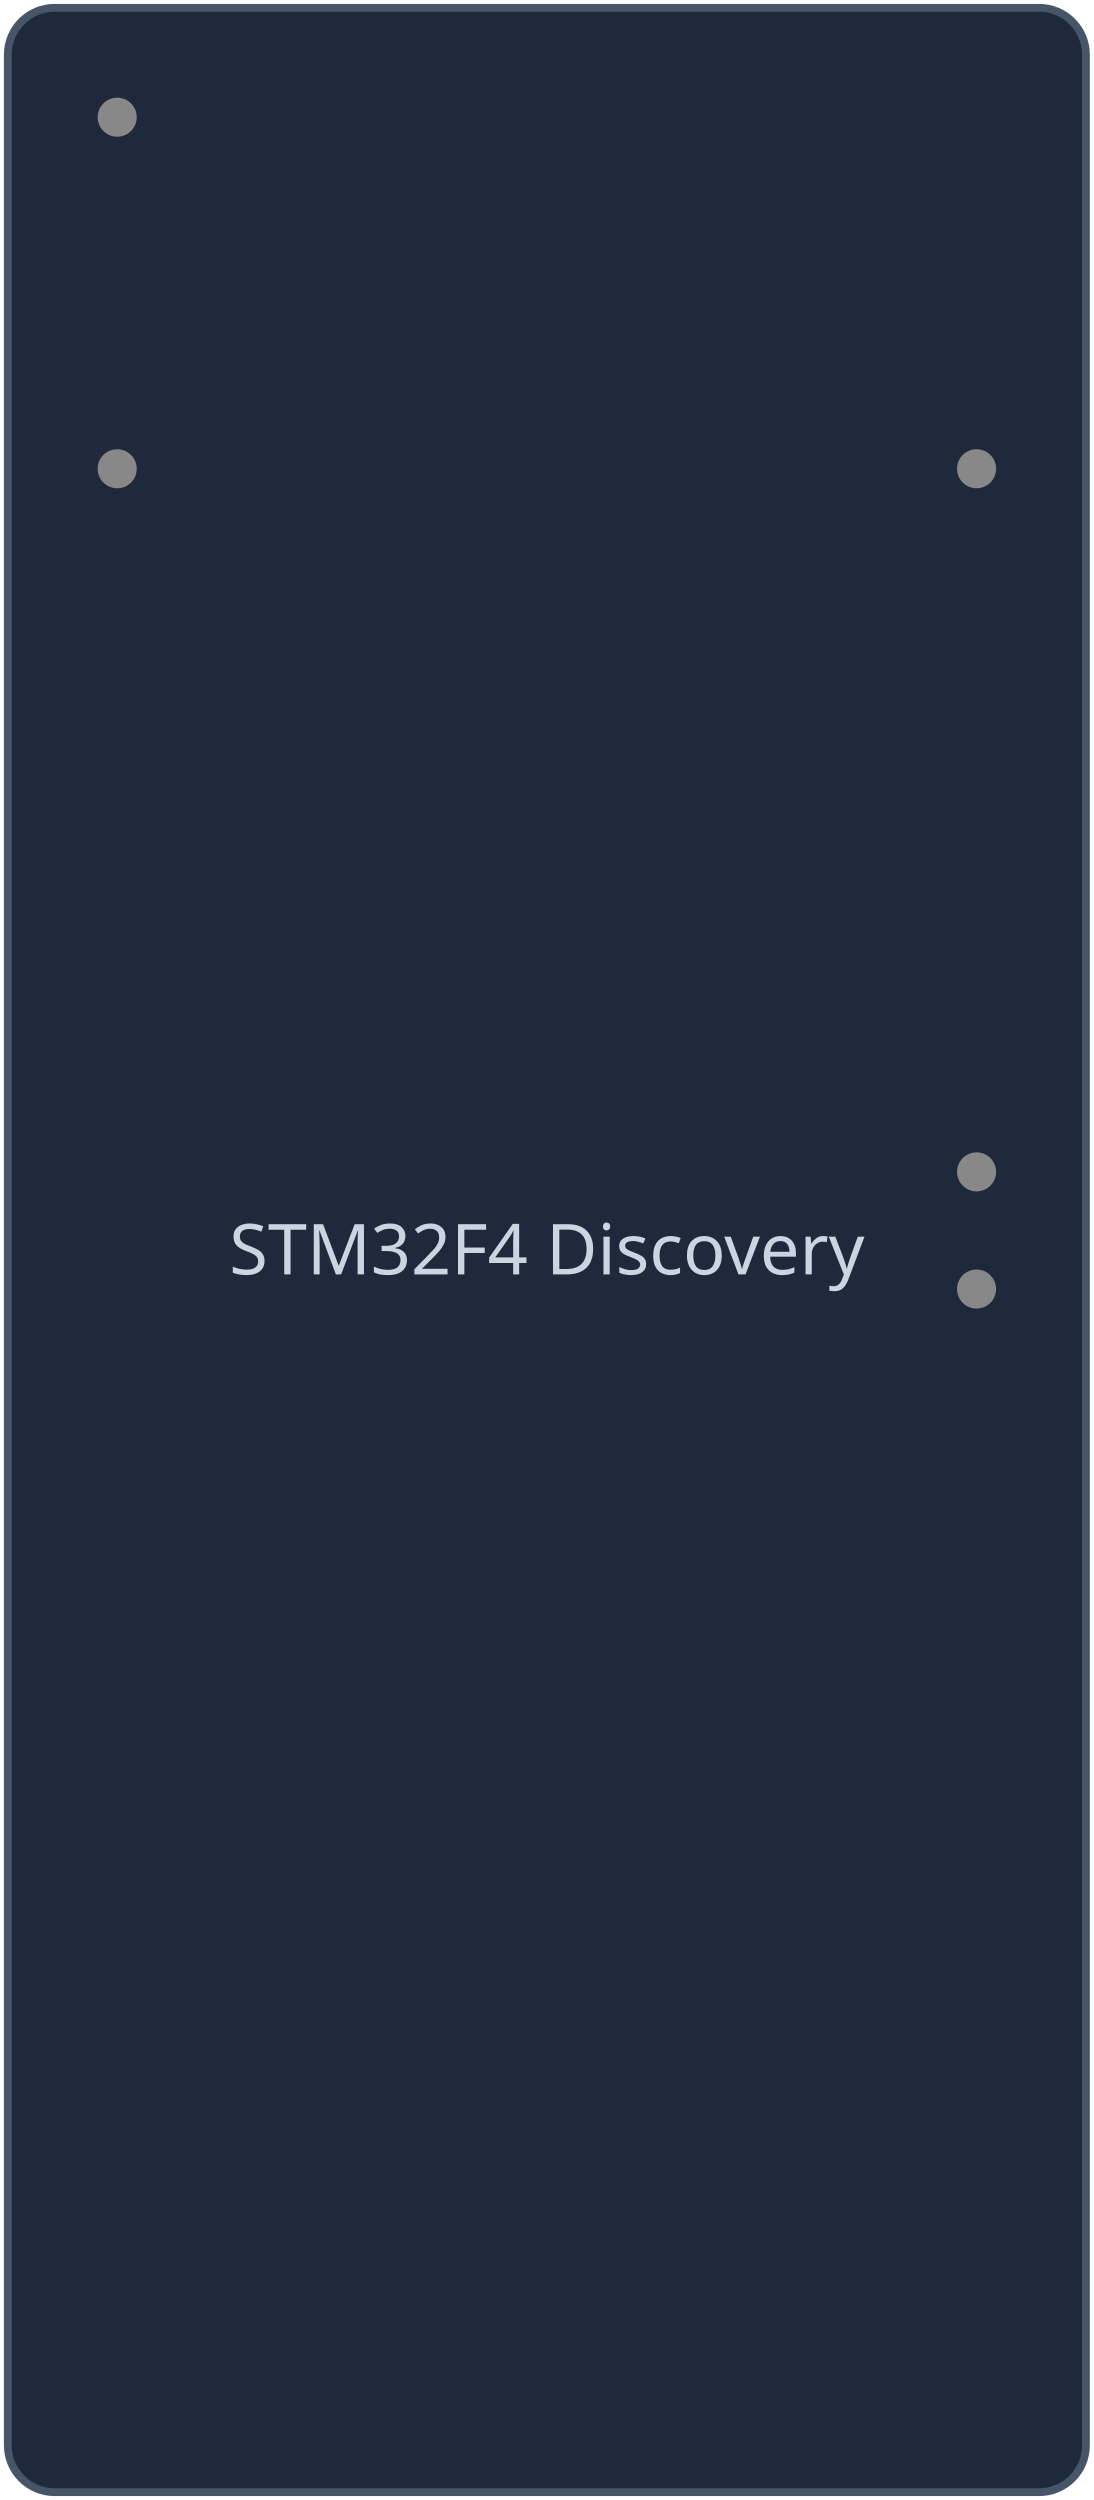
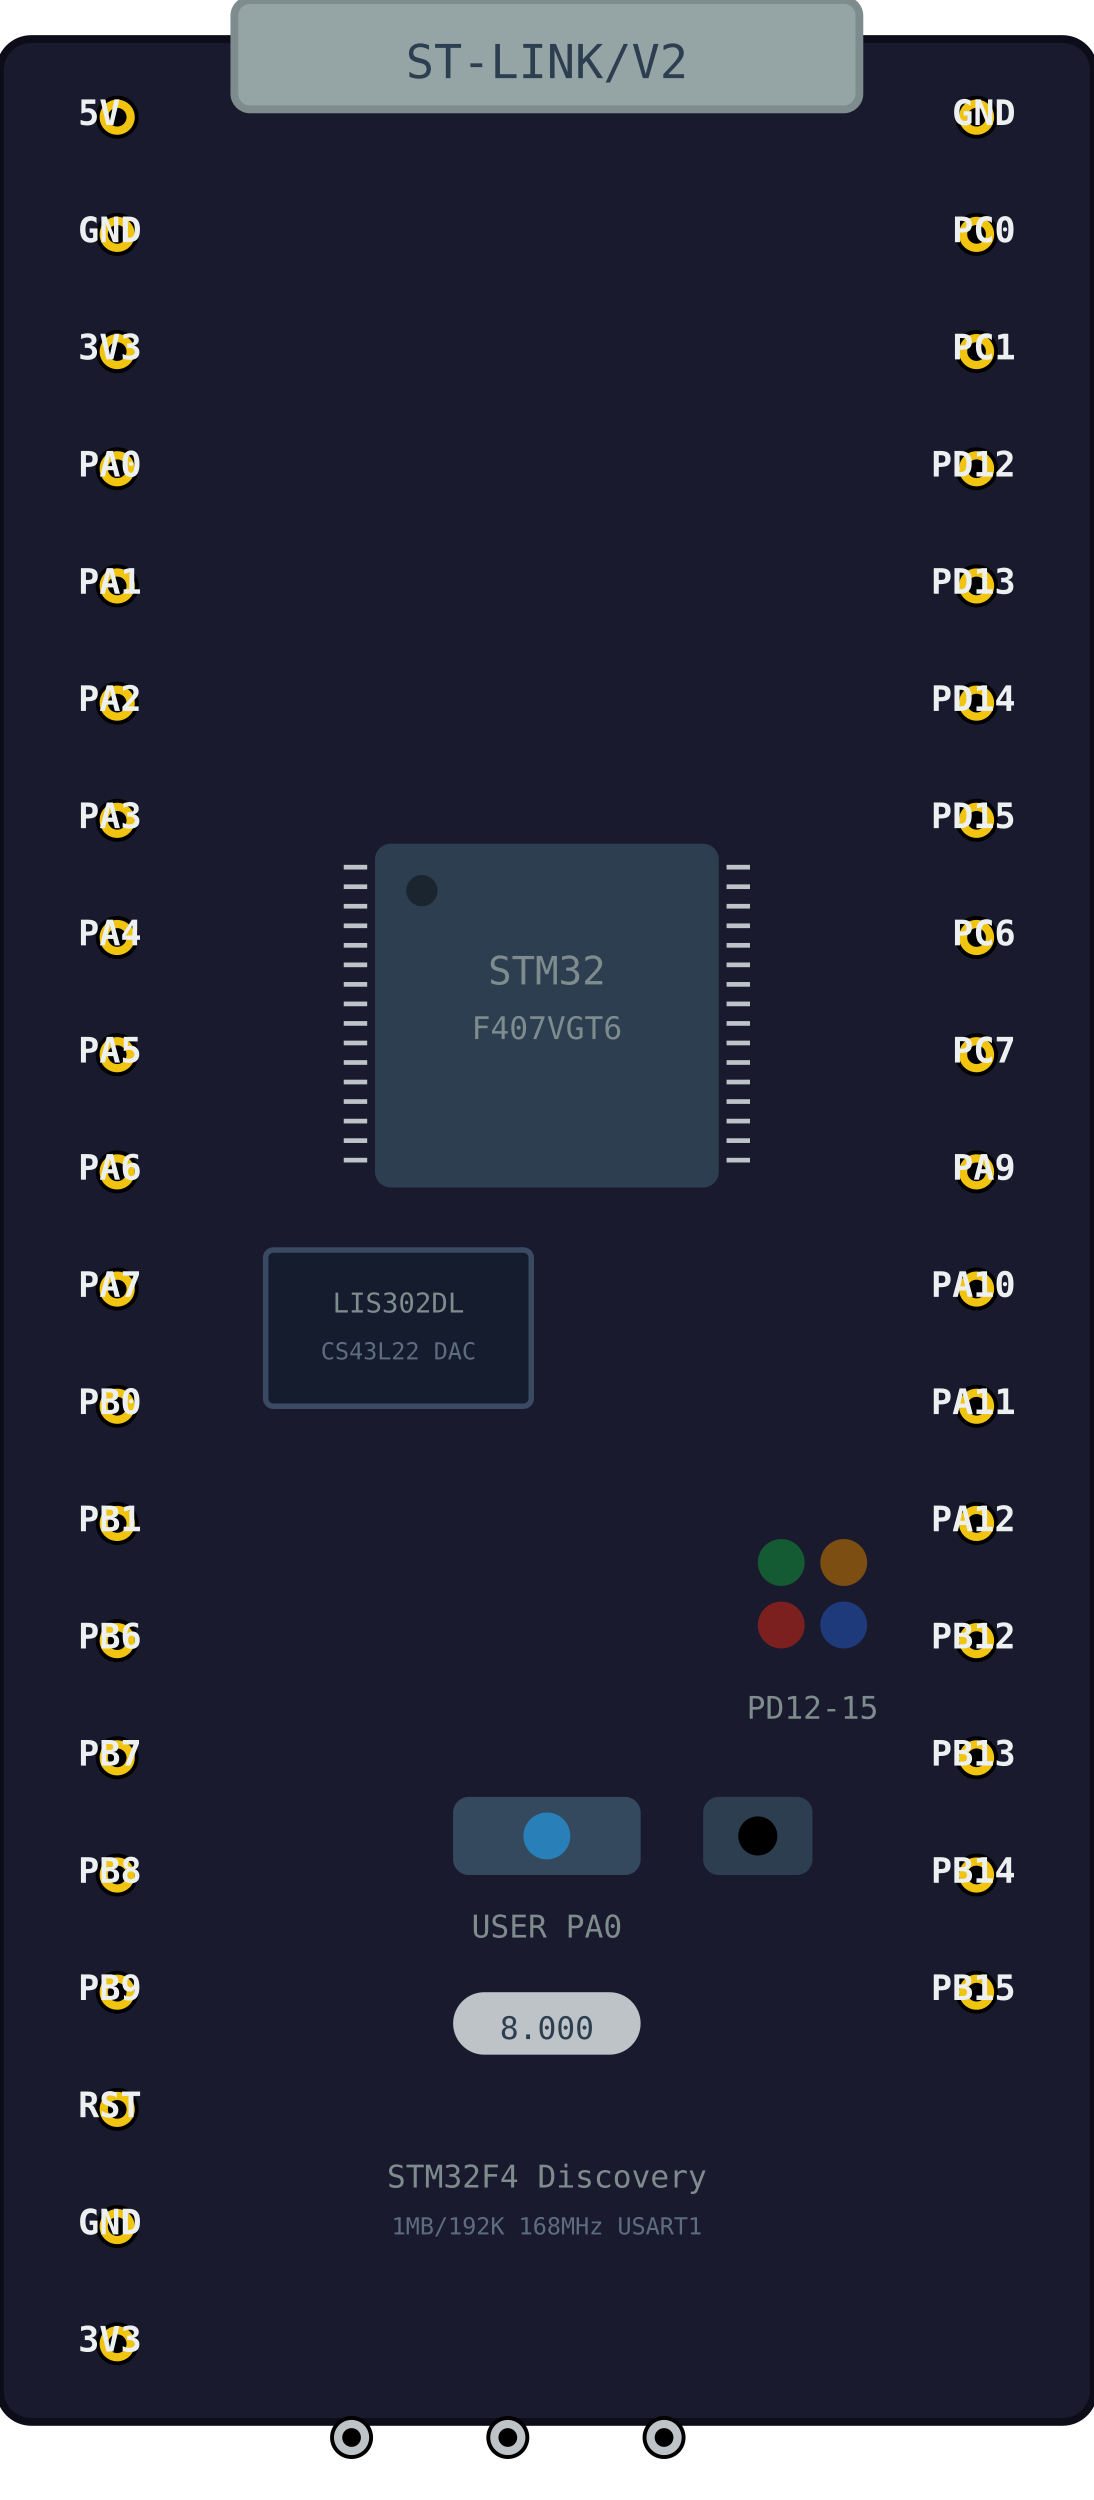
- <svg xmlns="http://www.w3.org/2000/svg" width="100%" height="100%" viewBox="0 0 140.0 320.0" data-component="openhw-stm32f4" data-bind-root="true">
-   <rect x="1" y="1" width="138.0" height="318.0" rx="6" fill="#1e293b" stroke="#475569" />
-   <text x="70.0" y="160.0" text-anchor="middle" dominant-baseline="middle" fill="#cbd5e1" font-size="9" font-family="sans-serif">STM32F4 Discovery</text>
-   <circle cx="15" cy="15" r="2.5" fill="#888" data-pin="5V" />
-   <circle cx="15" cy="60" r="2.5" fill="#888" data-pin="PA0" />
-   <circle cx="125" cy="150" r="2.5" fill="#888" data-pin="PA9" />
-   <circle cx="125" cy="165" r="2.5" fill="#888" data-pin="PA10" />
-   <circle cx="125" cy="60" r="2.5" fill="#888" data-pin="PD12" />
+ <svg xmlns="http://www.w3.org/2000/svg" width="100%" height="100%" viewBox="0 0 140 320" data-component="openhw-stm32f4" data-bind-root="true">
+   <rect x="0" y="5" width="140" height="305" rx="4" fill="#1a1a2e" stroke="#0d0d1a" stroke-width="1" />
+   <rect x="30" y="0" width="80" height="14" fill="#95a5a6" rx="2" stroke="#7f8c8d" />
+   <text x="70" y="10" fill="#2c3e50" font-size="6" font-family="monospace" text-anchor="middle">ST-LINK/V2</text>
+   <g transform="translate(70,130)">
+     <rect x="-22" y="-22" width="44" height="44" fill="#2c3e50" rx="2" />
+     <line x1="-23" y1="-19" x2="-26" y2="-19" stroke="#bdc3c7" stroke-width="0.6" />
+     <line x1="23" y1="-19" x2="26" y2="-19" stroke="#bdc3c7" stroke-width="0.6" />
+     <line x1="-23" y1="-16.5" x2="-26" y2="-16.5" stroke="#bdc3c7" stroke-width="0.6" />
+     <line x1="23" y1="-16.5" x2="26" y2="-16.5" stroke="#bdc3c7" stroke-width="0.6" />
+     <line x1="-23" y1="-14" x2="-26" y2="-14" stroke="#bdc3c7" stroke-width="0.6" />
+     <line x1="23" y1="-14" x2="26" y2="-14" stroke="#bdc3c7" stroke-width="0.6" />
+     <line x1="-23" y1="-11.5" x2="-26" y2="-11.5" stroke="#bdc3c7" stroke-width="0.6" />
+     <line x1="23" y1="-11.5" x2="26" y2="-11.5" stroke="#bdc3c7" stroke-width="0.6" />
+     <line x1="-23" y1="-9" x2="-26" y2="-9" stroke="#bdc3c7" stroke-width="0.6" />
+     <line x1="23" y1="-9" x2="26" y2="-9" stroke="#bdc3c7" stroke-width="0.6" />
+     <line x1="-23" y1="-6.5" x2="-26" y2="-6.5" stroke="#bdc3c7" stroke-width="0.6" />
+     <line x1="23" y1="-6.5" x2="26" y2="-6.5" stroke="#bdc3c7" stroke-width="0.6" />
+     <line x1="-23" y1="-4" x2="-26" y2="-4" stroke="#bdc3c7" stroke-width="0.6" />
+     <line x1="23" y1="-4" x2="26" y2="-4" stroke="#bdc3c7" stroke-width="0.6" />
+     <line x1="-23" y1="-1.5" x2="-26" y2="-1.5" stroke="#bdc3c7" stroke-width="0.6" />
+     <line x1="23" y1="-1.5" x2="26" y2="-1.5" stroke="#bdc3c7" stroke-width="0.6" />
+     <line x1="-23" y1="1" x2="-26" y2="1" stroke="#bdc3c7" stroke-width="0.6" />
+     <line x1="23" y1="1" x2="26" y2="1" stroke="#bdc3c7" stroke-width="0.6" />
+     <line x1="-23" y1="3.5" x2="-26" y2="3.5" stroke="#bdc3c7" stroke-width="0.6" />
+     <line x1="23" y1="3.5" x2="26" y2="3.5" stroke="#bdc3c7" stroke-width="0.6" />
+     <line x1="-23" y1="6" x2="-26" y2="6" stroke="#bdc3c7" stroke-width="0.6" />
+     <line x1="23" y1="6" x2="26" y2="6" stroke="#bdc3c7" stroke-width="0.6" />
+     <line x1="-23" y1="8.5" x2="-26" y2="8.5" stroke="#bdc3c7" stroke-width="0.6" />
+     <line x1="23" y1="8.5" x2="26" y2="8.5" stroke="#bdc3c7" stroke-width="0.6" />
+     <line x1="-23" y1="11" x2="-26" y2="11" stroke="#bdc3c7" stroke-width="0.6" />
+     <line x1="23" y1="11" x2="26" y2="11" stroke="#bdc3c7" stroke-width="0.6" />
+     <line x1="-23" y1="13.5" x2="-26" y2="13.5" stroke="#bdc3c7" stroke-width="0.6" />
+     <line x1="23" y1="13.5" x2="26" y2="13.5" stroke="#bdc3c7" stroke-width="0.6" />
+     <line x1="-23" y1="16" x2="-26" y2="16" stroke="#bdc3c7" stroke-width="0.6" />
+     <line x1="23" y1="16" x2="26" y2="16" stroke="#bdc3c7" stroke-width="0.6" />
+     <line x1="-23" y1="18.5" x2="-26" y2="18.5" stroke="#bdc3c7" stroke-width="0.6" />
+     <line x1="23" y1="18.5" x2="26" y2="18.5" stroke="#bdc3c7" stroke-width="0.6" />
+     <text x="0" y="-4" fill="#7f8c8d" font-size="5" font-family="monospace" text-anchor="middle">STM32</text>
+     <text x="0" y="3" fill="#7f8c8d" font-size="4" font-family="monospace" text-anchor="middle">F407VGT6</text>
+     <circle cx="-16" cy="-16" r="2" fill="#1a252f" />
+   </g>
+   <rect x="34" y="160" width="34" height="20" fill="#141c2e" stroke="#3b4a63" stroke-width="0.7" rx="1" />
+   <text x="51" y="168" fill="#7f8c8d" font-size="3.5" font-family="monospace" text-anchor="middle">LIS302DL</text>
+   <text x="51" y="174" fill="#5d6d7e" font-size="3" font-family="monospace" text-anchor="middle">CS43L22 DAC</text>
+   <circle cx="100" cy="200" r="3" fill="#145a32" data-bind="builtin-led" />
+   <circle cx="108" cy="200" r="3" fill="#7d4e12" />
+   <circle cx="100" cy="208" r="3" fill="#7b1f1f" />
+   <circle cx="108" cy="208" r="3" fill="#1f3a7b" />
+   <text x="104" y="220" fill="#7f8c8d" font-size="4" font-family="monospace" text-anchor="middle">PD12-15</text>
+   <rect x="58" y="230" width="24" height="10" fill="#34495e" rx="2" />
+   <circle cx="70" cy="235" r="3" fill="#2980b9" />
+   <text x="70" y="248" fill="#7f8c8d" font-size="4" font-family="monospace" text-anchor="middle">USER PA0</text>
+   <rect x="90" y="230" width="14" height="10" fill="#2c3e50" rx="2" />
+   <circle cx="97" cy="235" r="2.5" fill="#000" />
+   <rect x="58" y="255" width="24" height="8" fill="#bdc3c7" rx="4" />
+   <text x="70" y="261" fill="#2c3e50" font-size="4" font-family="monospace" text-anchor="middle">8.000</text>
+   <text x="70" y="280" fill="#7f8c8d" font-size="4" font-family="monospace" text-anchor="middle">STM32F4 Discovery</text>
+   <text x="70" y="286" fill="#5d6d7e" font-size="3" font-family="monospace" text-anchor="middle">1MB/192K 168MHz USART1</text>
+   <g>
+     <circle cx="15" cy="15" r="2.5" fill="#f1c40f" stroke="#000" stroke-width="0.5" data-pin="5V" />
+     <circle cx="15" cy="15" r="1.2" fill="#000" />
+   </g>
+   <g>
+     <circle cx="15" cy="30" r="2.5" fill="#f1c40f" stroke="#000" stroke-width="0.5" data-pin="GND.1" />
+     <circle cx="15" cy="30" r="1.2" fill="#000" />
+   </g>
+   <g>
+     <circle cx="15" cy="45" r="2.5" fill="#f1c40f" stroke="#000" stroke-width="0.5" data-pin="3V3" />
+     <circle cx="15" cy="45" r="1.2" fill="#000" />
+   </g>
+   <g>
+     <circle cx="15" cy="60" r="2.5" fill="#f1c40f" stroke="#000" stroke-width="0.5" data-pin="PA0" />
+     <circle cx="15" cy="60" r="1.2" fill="#000" />
+   </g>
+   <g>
+     <circle cx="15" cy="75" r="2.5" fill="#f1c40f" stroke="#000" stroke-width="0.5" data-pin="PA1" />
+     <circle cx="15" cy="75" r="1.2" fill="#000" />
+   </g>
+   <g>
+     <circle cx="15" cy="90" r="2.5" fill="#f1c40f" stroke="#000" stroke-width="0.5" data-pin="PA2" />
+     <circle cx="15" cy="90" r="1.2" fill="#000" />
+   </g>
+   <g>
+     <circle cx="15" cy="105" r="2.5" fill="#f1c40f" stroke="#000" stroke-width="0.5" data-pin="PA3" />
+     <circle cx="15" cy="105" r="1.2" fill="#000" />
+   </g>
+   <g>
+     <circle cx="15" cy="120" r="2.5" fill="#f1c40f" stroke="#000" stroke-width="0.5" data-pin="PA4" />
+     <circle cx="15" cy="120" r="1.2" fill="#000" />
+   </g>
+   <g>
+     <circle cx="15" cy="135" r="2.5" fill="#f1c40f" stroke="#000" stroke-width="0.5" data-pin="PA5" />
+     <circle cx="15" cy="135" r="1.2" fill="#000" />
+   </g>
+   <g>
+     <circle cx="15" cy="150" r="2.5" fill="#f1c40f" stroke="#000" stroke-width="0.5" data-pin="PA6" />
+     <circle cx="15" cy="150" r="1.2" fill="#000" />
+   </g>
+   <g>
+     <circle cx="15" cy="165" r="2.5" fill="#f1c40f" stroke="#000" stroke-width="0.5" data-pin="PA7" />
+     <circle cx="15" cy="165" r="1.2" fill="#000" />
+   </g>
+   <g>
+     <circle cx="15" cy="180" r="2.5" fill="#f1c40f" stroke="#000" stroke-width="0.5" data-pin="PB0" />
+     <circle cx="15" cy="180" r="1.2" fill="#000" />
+   </g>
+   <g>
+     <circle cx="15" cy="195" r="2.5" fill="#f1c40f" stroke="#000" stroke-width="0.5" data-pin="PB1" />
+     <circle cx="15" cy="195" r="1.2" fill="#000" />
+   </g>
+   <g>
+     <circle cx="15" cy="210" r="2.5" fill="#f1c40f" stroke="#000" stroke-width="0.5" data-pin="PB6" />
+     <circle cx="15" cy="210" r="1.2" fill="#000" />
+   </g>
+   <g>
+     <circle cx="15" cy="225" r="2.5" fill="#f1c40f" stroke="#000" stroke-width="0.5" data-pin="PB7" />
+     <circle cx="15" cy="225" r="1.2" fill="#000" />
+   </g>
+   <g>
+     <circle cx="15" cy="240" r="2.5" fill="#f1c40f" stroke="#000" stroke-width="0.5" data-pin="PB8" />
+     <circle cx="15" cy="240" r="1.2" fill="#000" />
+   </g>
+   <g>
+     <circle cx="15" cy="255" r="2.5" fill="#f1c40f" stroke="#000" stroke-width="0.5" data-pin="PB9" />
+     <circle cx="15" cy="255" r="1.2" fill="#000" />
+   </g>
+   <g>
+     <circle cx="15" cy="270" r="2.5" fill="#f1c40f" stroke="#000" stroke-width="0.5" data-pin="RESET" />
+     <circle cx="15" cy="270" r="1.2" fill="#000" />
+   </g>
+   <g>
+     <circle cx="15" cy="285" r="2.5" fill="#f1c40f" stroke="#000" stroke-width="0.5" data-pin="GND.2" />
+     <circle cx="15" cy="285" r="1.2" fill="#000" />
+   </g>
+   <g>
+     <circle cx="15" cy="300" r="2.5" fill="#f1c40f" stroke="#000" stroke-width="0.5" data-pin="3V3.2" />
+     <circle cx="15" cy="300" r="1.2" fill="#000" />
+   </g>
+   <g>
+     <circle cx="125" cy="15" r="2.5" fill="#f1c40f" stroke="#000" stroke-width="0.5" data-pin="GND.3" />
+     <circle cx="125" cy="15" r="1.2" fill="#000" />
+   </g>
+   <g>
+     <circle cx="125" cy="30" r="2.5" fill="#f1c40f" stroke="#000" stroke-width="0.5" data-pin="PC0" />
+     <circle cx="125" cy="30" r="1.2" fill="#000" />
+   </g>
+   <g>
+     <circle cx="125" cy="45" r="2.5" fill="#f1c40f" stroke="#000" stroke-width="0.5" data-pin="PC1" />
+     <circle cx="125" cy="45" r="1.2" fill="#000" />
+   </g>
+   <g>
+     <circle cx="125" cy="60" r="2.5" fill="#f1c40f" stroke="#000" stroke-width="0.5" data-pin="PD12" />
+     <circle cx="125" cy="60" r="1.2" fill="#000" />
+   </g>
+   <g>
+     <circle cx="125" cy="75" r="2.5" fill="#f1c40f" stroke="#000" stroke-width="0.5" data-pin="PD13" />
+     <circle cx="125" cy="75" r="1.2" fill="#000" />
+   </g>
+   <g>
+     <circle cx="125" cy="90" r="2.5" fill="#f1c40f" stroke="#000" stroke-width="0.5" data-pin="PD14" />
+     <circle cx="125" cy="90" r="1.2" fill="#000" />
+   </g>
+   <g>
+     <circle cx="125" cy="105" r="2.5" fill="#f1c40f" stroke="#000" stroke-width="0.5" data-pin="PD15" />
+     <circle cx="125" cy="105" r="1.2" fill="#000" />
+   </g>
+   <g>
+     <circle cx="125" cy="120" r="2.5" fill="#f1c40f" stroke="#000" stroke-width="0.5" data-pin="PC6" />
+     <circle cx="125" cy="120" r="1.2" fill="#000" />
+   </g>
+   <g>
+     <circle cx="125" cy="135" r="2.5" fill="#f1c40f" stroke="#000" stroke-width="0.5" data-pin="PC7" />
+     <circle cx="125" cy="135" r="1.2" fill="#000" />
+   </g>
+   <g>
+     <circle cx="125" cy="150" r="2.5" fill="#f1c40f" stroke="#000" stroke-width="0.5" data-pin="PA9" />
+     <circle cx="125" cy="150" r="1.2" fill="#000" />
+   </g>
+   <g>
+     <circle cx="125" cy="165" r="2.5" fill="#f1c40f" stroke="#000" stroke-width="0.5" data-pin="PA10" />
+     <circle cx="125" cy="165" r="1.2" fill="#000" />
+   </g>
+   <g>
+     <circle cx="125" cy="180" r="2.5" fill="#f1c40f" stroke="#000" stroke-width="0.5" data-pin="PA11" />
+     <circle cx="125" cy="180" r="1.2" fill="#000" />
+   </g>
+   <g>
+     <circle cx="125" cy="195" r="2.5" fill="#f1c40f" stroke="#000" stroke-width="0.5" data-pin="PA12" />
+     <circle cx="125" cy="195" r="1.2" fill="#000" />
+   </g>
+   <g>
+     <circle cx="125" cy="210" r="2.5" fill="#f1c40f" stroke="#000" stroke-width="0.5" data-pin="PB12" />
+     <circle cx="125" cy="210" r="1.2" fill="#000" />
+   </g>
+   <g>
+     <circle cx="125" cy="225" r="2.5" fill="#f1c40f" stroke="#000" stroke-width="0.5" data-pin="PB13" />
+     <circle cx="125" cy="225" r="1.2" fill="#000" />
+   </g>
+   <g>
+     <circle cx="125" cy="240" r="2.5" fill="#f1c40f" stroke="#000" stroke-width="0.5" data-pin="PB14" />
+     <circle cx="125" cy="240" r="1.2" fill="#000" />
+   </g>
+   <g>
+     <circle cx="125" cy="255" r="2.5" fill="#f1c40f" stroke="#000" stroke-width="0.5" data-pin="PB15" />
+     <circle cx="125" cy="255" r="1.2" fill="#000" />
+   </g>
+   <g>
+     <circle cx="45" cy="312" r="2.5" fill="#bdc3c7" stroke="#000" stroke-width="0.5" data-pin="SWDIO" />
+     <circle cx="45" cy="312" r="1.2" fill="#000" />
+   </g>
+   <g>
+     <circle cx="65" cy="312" r="2.5" fill="#bdc3c7" stroke="#000" stroke-width="0.5" data-pin="SWCLK" />
+     <circle cx="65" cy="312" r="1.2" fill="#000" />
+   </g>
+   <g>
+     <circle cx="85" cy="312" r="2.5" fill="#bdc3c7" stroke="#000" stroke-width="0.5" data-pin="SWD_GND" />
+     <circle cx="85" cy="312" r="1.2" fill="#000" />
+   </g>
+   <g fill="#ecf0f1" font-size="4.5" font-family="monospace" font-weight="bold">
+     <text x="10" y="16">5V</text>
+     <text x="10" y="31">GND</text>
+     <text x="10" y="46">3V3</text>
+     <text x="10" y="61">PA0</text>
+     <text x="10" y="76">PA1</text>
+     <text x="10" y="91">PA2</text>
+     <text x="10" y="106">PA3</text>
+     <text x="10" y="121">PA4</text>
+     <text x="10" y="136">PA5</text>
+     <text x="10" y="151">PA6</text>
+     <text x="10" y="166">PA7</text>
+     <text x="10" y="181">PB0</text>
+     <text x="10" y="196">PB1</text>
+     <text x="10" y="211">PB6</text>
+     <text x="10" y="226">PB7</text>
+     <text x="10" y="241">PB8</text>
+     <text x="10" y="256">PB9</text>
+     <text x="10" y="271">RST</text>
+     <text x="10" y="286">GND</text>
+     <text x="10" y="301">3V3</text>
+   </g>
+   <g fill="#ecf0f1" font-size="4.5" font-family="monospace" font-weight="bold" text-anchor="end">
+     <text x="130" y="16">GND</text>
+     <text x="130" y="31">PC0</text>
+     <text x="130" y="46">PC1</text>
+     <text x="130" y="61">PD12</text>
+     <text x="130" y="76">PD13</text>
+     <text x="130" y="91">PD14</text>
+     <text x="130" y="106">PD15</text>
+     <text x="130" y="121">PC6</text>
+     <text x="130" y="136">PC7</text>
+     <text x="130" y="151">PA9</text>
+     <text x="130" y="166">PA10</text>
+     <text x="130" y="181">PA11</text>
+     <text x="130" y="196">PA12</text>
+     <text x="130" y="211">PB12</text>
+     <text x="130" y="226">PB13</text>
+     <text x="130" y="241">PB14</text>
+     <text x="130" y="256">PB15</text>
+   </g>
</svg>
